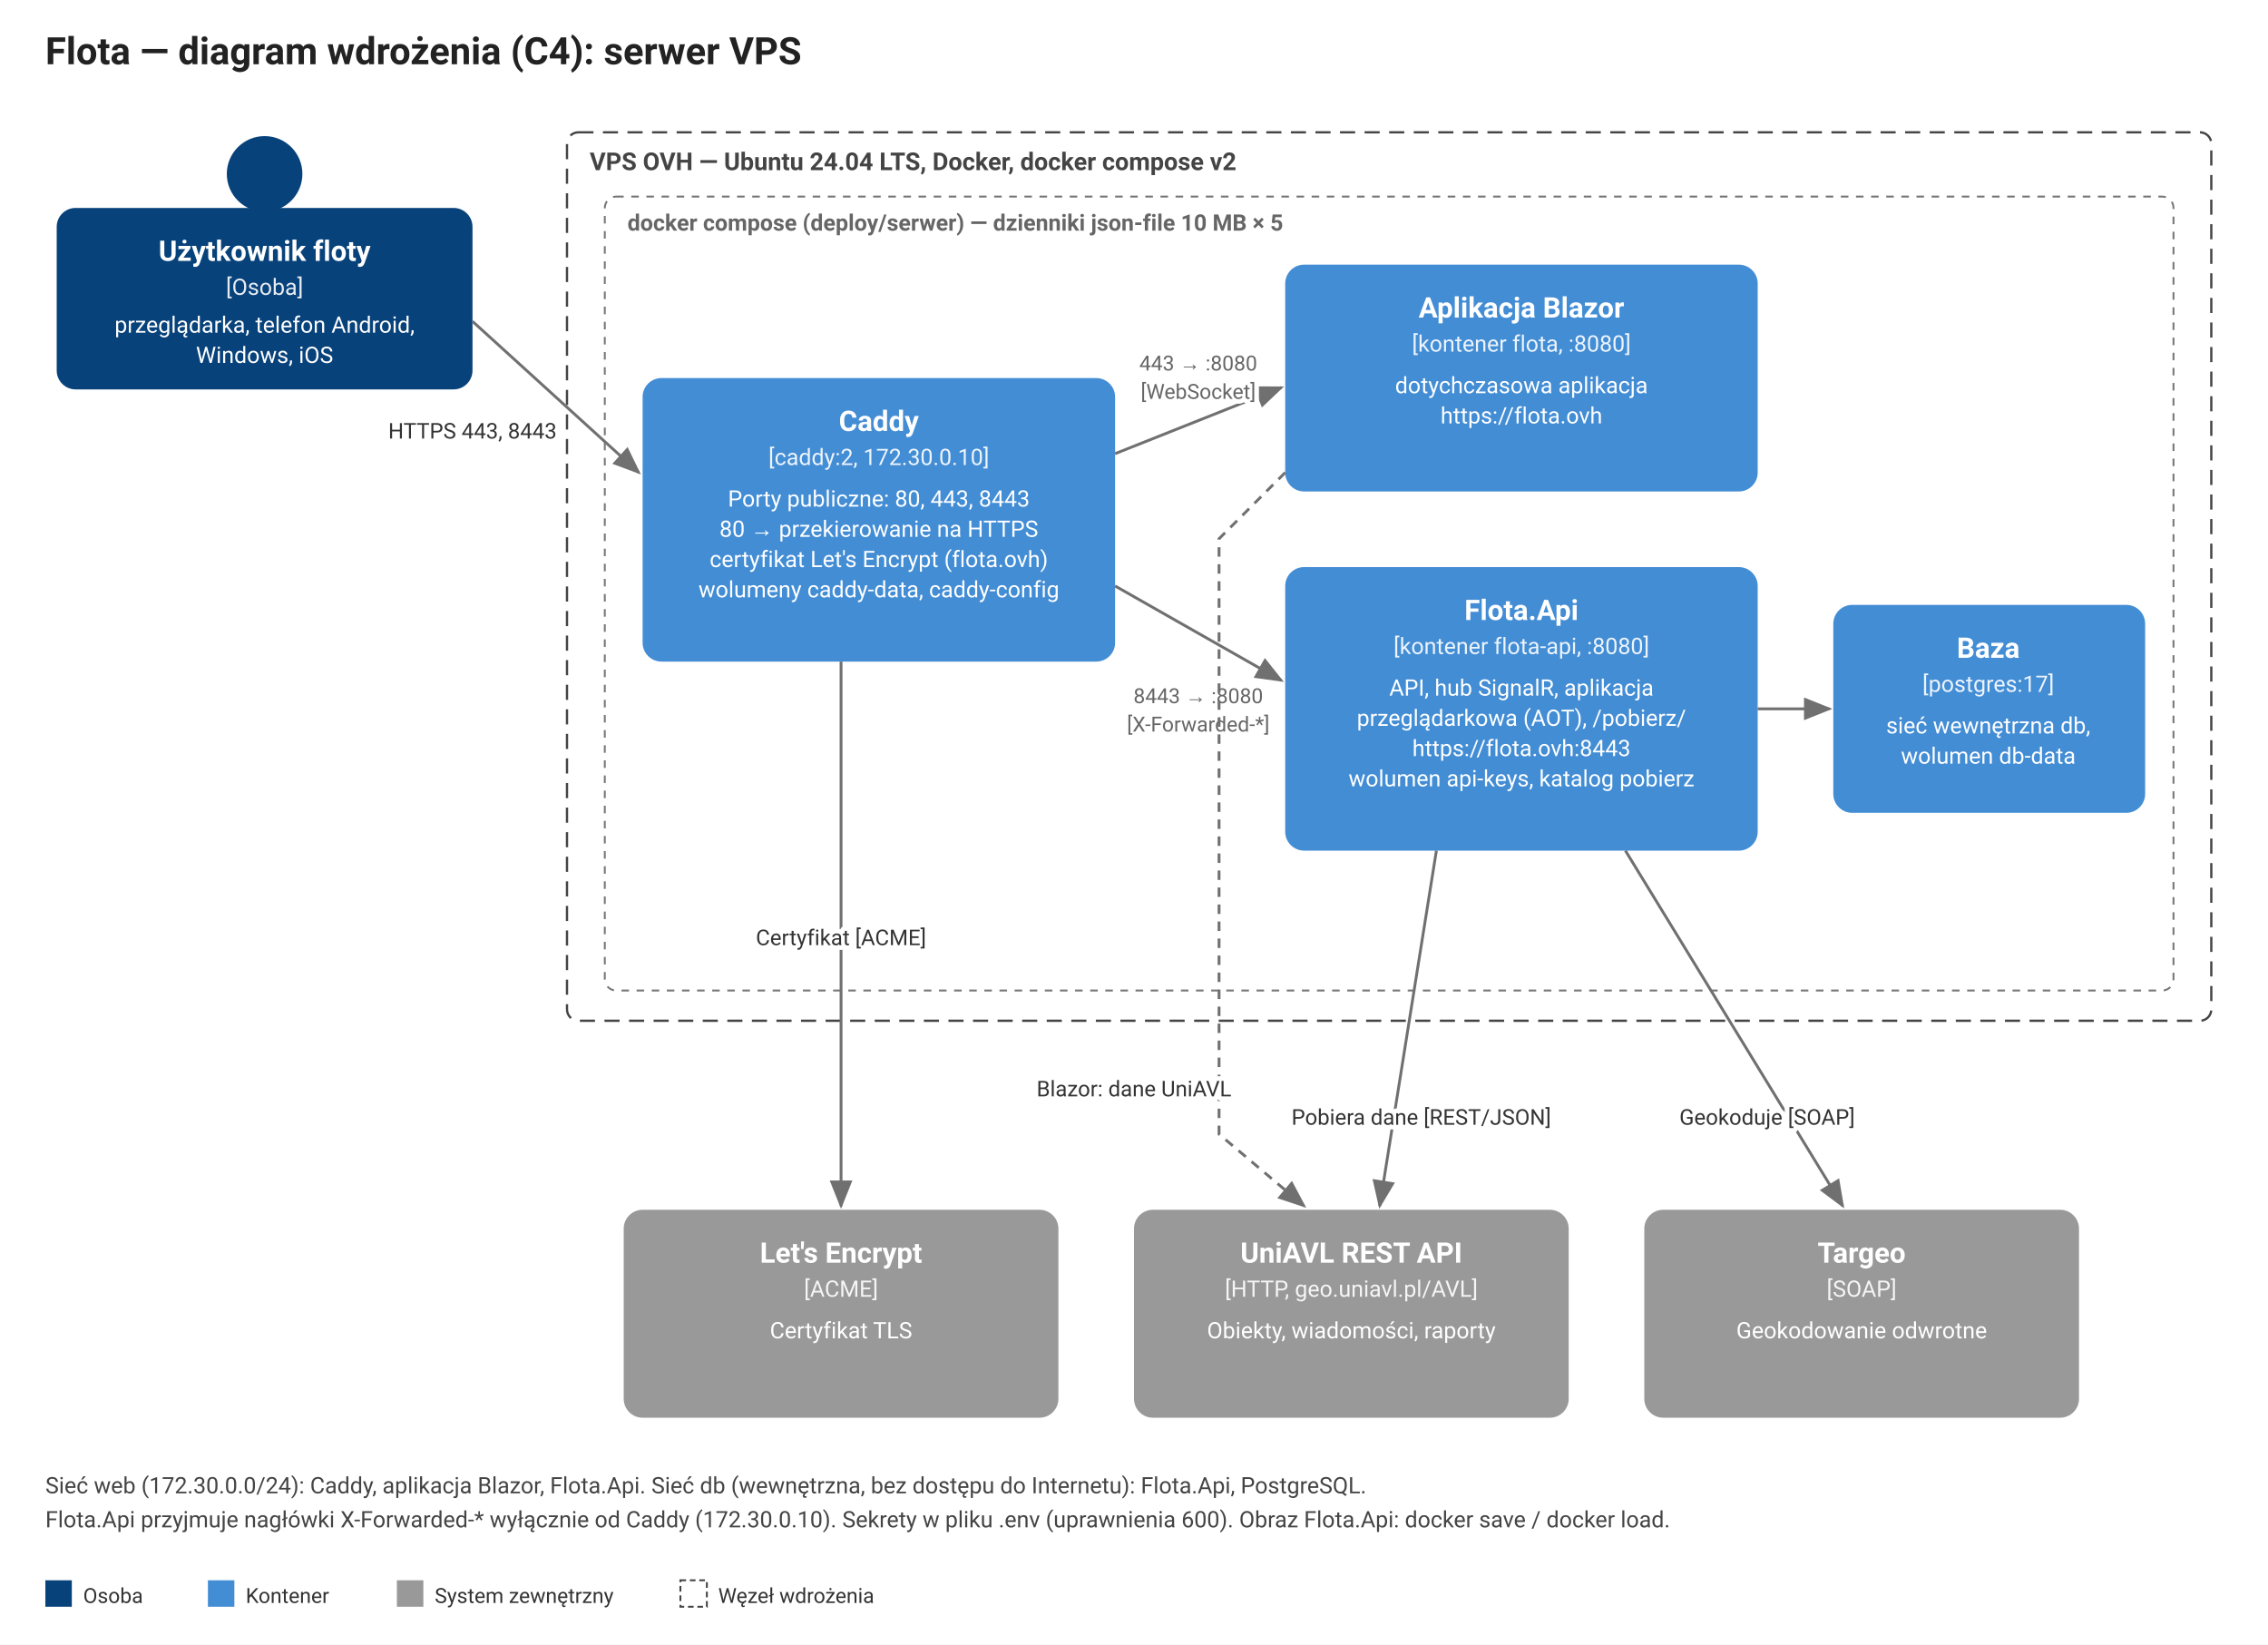
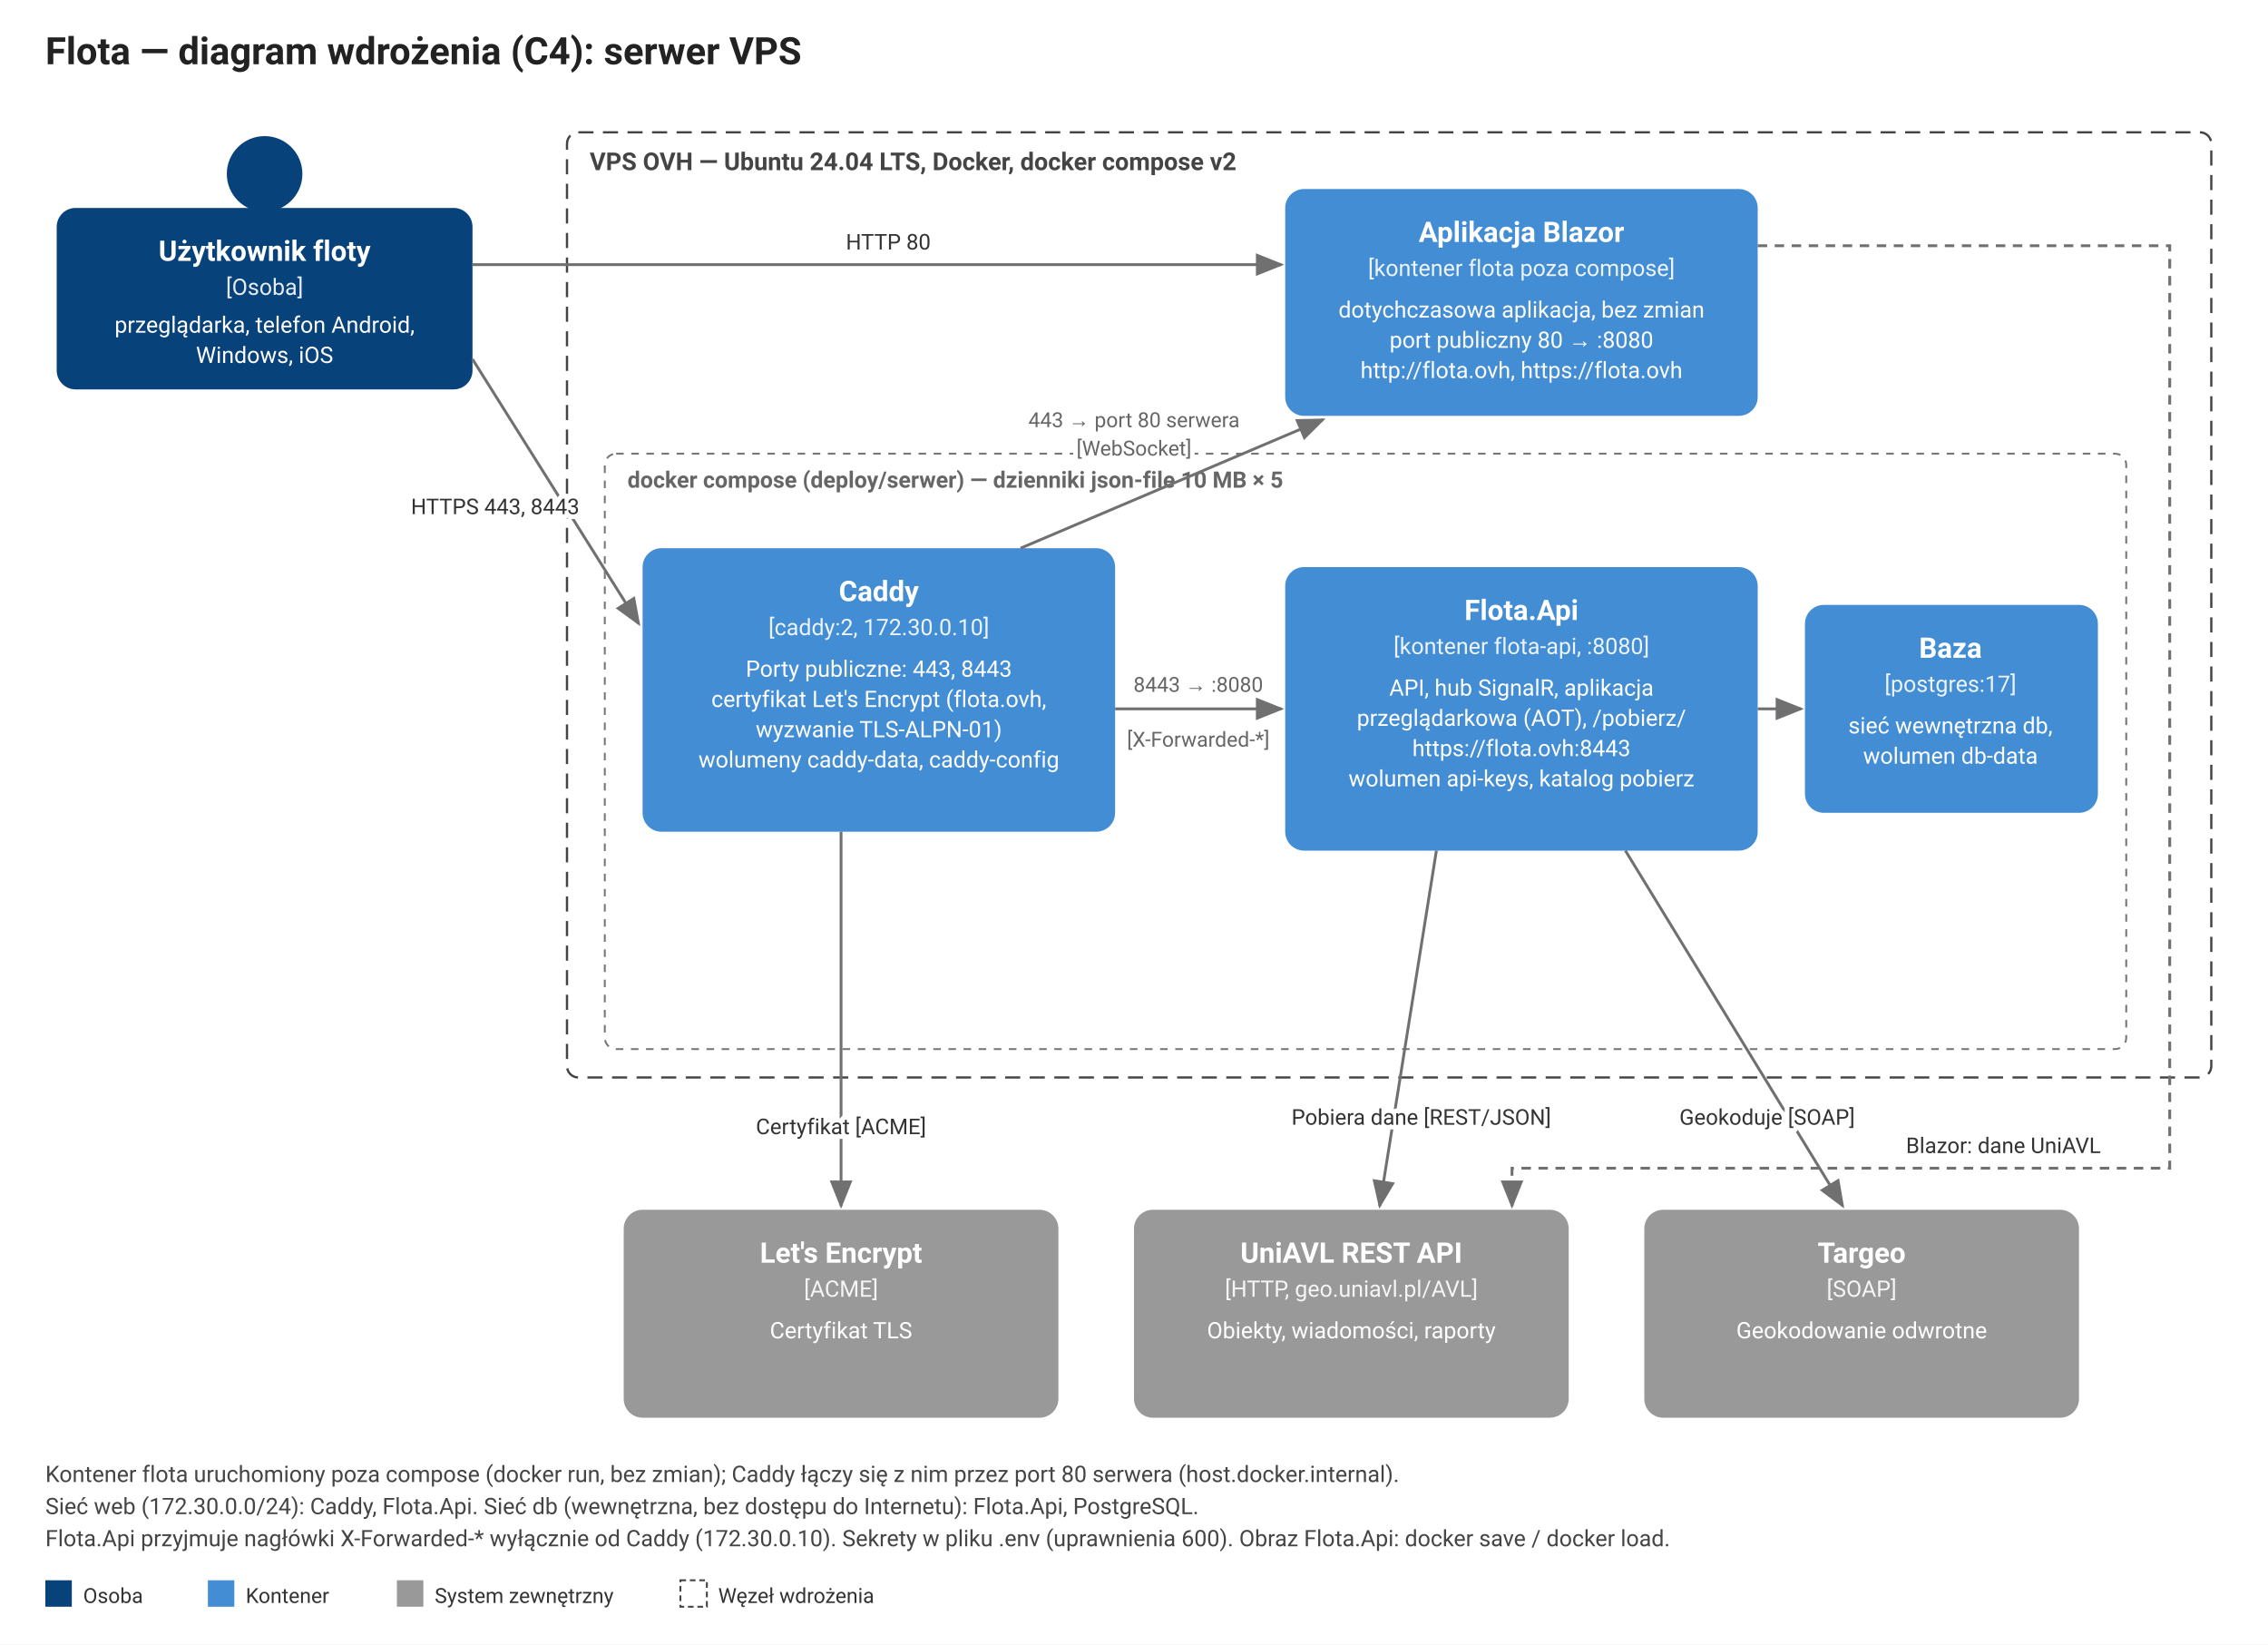
<svg xmlns="http://www.w3.org/2000/svg" width="1200" height="870" viewBox="0 0 1200 870" font-family="Segoe UI, Roboto, Arial, sans-serif">
  <defs>
    <marker id="a" markerWidth="10" markerHeight="8" refX="9" refY="4" orient="auto">
      <path d="M0,0 L10,4 L0,8 z" fill="#707070" />
    </marker>
  </defs>
  <rect width="100%" height="100%" fill="#fff" />
  <text x="24" y="34" font-size="20" font-weight="700" fill="#222">Flota — diagram wdrożenia (C4): serwer VPS</text>
  <circle cx="140" cy="92" r="20" fill="#08427B" />
  <rect x="30" y="110" width="220" height="96" rx="10" fill="#08427B" />
  <text x="140" y="138" text-anchor="middle" font-weight="700" font-size="15" fill="#fff">Użytkownik floty</text>
  <text x="140" y="156" text-anchor="middle" font-size="12" fill="#fff" opacity=".9">[Osoba]</text>
  <text x="140" y="176" text-anchor="middle" font-size="12" fill="#fff">przeglądarka, telefon Android,</text>
  <text x="140" y="192" text-anchor="middle" font-size="12" fill="#fff">Windows, iOS</text>
-   <rect x="300" y="70" width="870" height="470" rx="6" fill="none" stroke="#444" stroke-width="1.2" stroke-dasharray="8 5" />
+   <rect x="300" y="70" width="870" height="500" rx="6" fill="none" stroke="#444" stroke-width="1.2" stroke-dasharray="8 5" />
  <text x="312" y="90" font-size="13" font-weight="700" fill="#444">VPS OVH — Ubuntu 24.04 LTS, Docker, docker compose v2</text>
-   <rect x="320" y="104" width="830" height="420" rx="6" fill="none" stroke="#777" stroke-width="1" stroke-dasharray="4 4" />
-   <text x="332" y="122" font-size="12" font-weight="700" fill="#666">docker compose (deploy/serwer) — dzienniki json-file 10 MB × 5</text>
-   <rect x="340" y="200" width="250" height="150" rx="10" fill="#438DD5" />
-   <text x="465" y="228" text-anchor="middle" font-weight="700" font-size="15" fill="#fff">Caddy</text>
-   <text x="465" y="246" text-anchor="middle" font-size="12" fill="#fff" opacity=".9">[caddy:2, 172.30.0.10]</text>
-   <text x="465" y="268" text-anchor="middle" font-size="12" fill="#fff">Porty publiczne: 80, 443, 8443</text>
-   <text x="465" y="284" text-anchor="middle" font-size="12" fill="#fff">80 → przekierowanie na HTTPS</text>
-   <text x="465" y="300" text-anchor="middle" font-size="12" fill="#fff">certyfikat Let's Encrypt (flota.ovh)</text>
-   <text x="465" y="316" text-anchor="middle" font-size="12" fill="#fff">wolumeny caddy-data, caddy-config</text>
-   <rect x="680" y="140" width="250" height="120" rx="10" fill="#438DD5" />
-   <text x="805" y="168" text-anchor="middle" font-weight="700" font-size="15" fill="#fff">Aplikacja Blazor</text>
-   <text x="805" y="186" text-anchor="middle" font-size="12" fill="#fff" opacity=".9">[kontener flota, :8080]</text>
-   <text x="805" y="208" text-anchor="middle" font-size="12" fill="#fff">dotychczasowa aplikacja</text>
-   <text x="805" y="224" text-anchor="middle" font-size="12" fill="#fff">https://flota.ovh</text>
+   <rect x="320" y="240" width="805" height="315" rx="6" fill="none" stroke="#777" stroke-width="1" stroke-dasharray="4 4" />
+   <text x="332" y="258" font-size="12" font-weight="700" fill="#666">docker compose (deploy/serwer) — dzienniki json-file 10 MB × 5</text>
+   <rect x="340" y="290" width="250" height="150" rx="10" fill="#438DD5" />
+   <text x="465" y="318" text-anchor="middle" font-weight="700" font-size="15" fill="#fff">Caddy</text>
+   <text x="465" y="336" text-anchor="middle" font-size="12" fill="#fff" opacity=".9">[caddy:2, 172.30.0.10]</text>
+   <text x="465" y="358" text-anchor="middle" font-size="12" fill="#fff">Porty publiczne: 443, 8443</text>
+   <text x="465" y="374" text-anchor="middle" font-size="12" fill="#fff">certyfikat Let's Encrypt (flota.ovh,</text>
+   <text x="465" y="390" text-anchor="middle" font-size="12" fill="#fff">wyzwanie TLS-ALPN-01)</text>
+   <text x="465" y="406" text-anchor="middle" font-size="12" fill="#fff">wolumeny caddy-data, caddy-config</text>
+   <rect x="680" y="100" width="250" height="120" rx="10" fill="#438DD5" />
+   <text x="805" y="128" text-anchor="middle" font-weight="700" font-size="15" fill="#fff">Aplikacja Blazor</text>
+   <text x="805" y="146" text-anchor="middle" font-size="12" fill="#fff" opacity=".9">[kontener flota poza compose]</text>
+   <text x="805" y="168" text-anchor="middle" font-size="12" fill="#fff">dotychczasowa aplikacja, bez zmian</text>
+   <text x="805" y="184" text-anchor="middle" font-size="12" fill="#fff">port publiczny 80 → :8080</text>
+   <text x="805" y="200" text-anchor="middle" font-size="12" fill="#fff">http://flota.ovh, https://flota.ovh</text>
  <rect x="680" y="300" width="250" height="150" rx="10" fill="#438DD5" />
  <text x="805" y="328" text-anchor="middle" font-weight="700" font-size="15" fill="#fff">Flota.Api</text>
  <text x="805" y="346" text-anchor="middle" font-size="12" fill="#fff" opacity=".9">[kontener flota-api, :8080]</text>
  <text x="805" y="368" text-anchor="middle" font-size="12" fill="#fff">API, hub SignalR, aplikacja</text>
  <text x="805" y="384" text-anchor="middle" font-size="12" fill="#fff">przeglądarkowa (AOT), /pobierz/</text>
  <text x="805" y="400" text-anchor="middle" font-size="12" fill="#fff">https://flota.ovh:8443</text>
  <text x="805" y="416" text-anchor="middle" font-size="12" fill="#fff">wolumen api-keys, katalog pobierz</text>
-   <rect x="970" y="320" width="165" height="110" rx="10" fill="#438DD5" />
-   <text x="1052" y="348" text-anchor="middle" font-weight="700" font-size="15" fill="#fff">Baza</text>
-   <text x="1052" y="366" text-anchor="middle" font-size="12" fill="#fff" opacity=".9">[postgres:17]</text>
-   <text x="1052" y="388" text-anchor="middle" font-size="12" fill="#fff">sieć wewnętrzna db,</text>
-   <text x="1052" y="404" text-anchor="middle" font-size="12" fill="#fff">wolumen db-data</text>
+   <rect x="955" y="320" width="155" height="110" rx="10" fill="#438DD5" />
+   <text x="1032" y="348" text-anchor="middle" font-weight="700" font-size="15" fill="#fff">Baza</text>
+   <text x="1032" y="366" text-anchor="middle" font-size="12" fill="#fff" opacity=".9">[postgres:17]</text>
+   <text x="1032" y="388" text-anchor="middle" font-size="12" fill="#fff">sieć wewnętrzna db,</text>
+   <text x="1032" y="404" text-anchor="middle" font-size="12" fill="#fff">wolumen db-data</text>
  <rect x="330" y="640" width="230" height="110" rx="10" fill="#999999" />
  <text x="445" y="668" text-anchor="middle" font-weight="700" font-size="15" fill="#fff">Let's Encrypt</text>
  <text x="445" y="686" text-anchor="middle" font-size="12" fill="#fff" opacity=".9">[ACME]</text>
  <text x="445" y="708" text-anchor="middle" font-size="12" fill="#fff">Certyfikat TLS</text>
  <rect x="600" y="640" width="230" height="110" rx="10" fill="#999999" />
  <text x="715" y="668" text-anchor="middle" font-weight="700" font-size="15" fill="#fff">UniAVL REST API</text>
  <text x="715" y="686" text-anchor="middle" font-size="12" fill="#fff" opacity=".9">[HTTP, geo.uniavl.pl/AVL]</text>
  <text x="715" y="708" text-anchor="middle" font-size="12" fill="#fff">Obiekty, wiadomości, raporty</text>
  <rect x="870" y="640" width="230" height="110" rx="10" fill="#999999" />
  <text x="985" y="668" text-anchor="middle" font-weight="700" font-size="15" fill="#fff">Targeo</text>
  <text x="985" y="686" text-anchor="middle" font-size="12" fill="#fff" opacity=".9">[SOAP]</text>
  <text x="985" y="708" text-anchor="middle" font-size="12" fill="#fff">Geokodowanie odwrotne</text>
-   <line x1="250" y1="170" x2="338" y2="250" stroke="#707070" stroke-width="1.5" marker-end="url(#a)" />
-   <text x="250" y="232" text-anchor="middle" font-size="11.5" fill="#fff" stroke="#fff" stroke-width="5" stroke-linejoin="round">HTTPS 443, 8443</text>
-   <text x="250" y="232" text-anchor="middle" font-size="11.5" fill="#333">HTTPS 443, 8443</text>
-   <line x1="590" y1="240" x2="678" y2="205" stroke="#707070" stroke-width="1.5" marker-end="url(#a)" />
-   <text x="634" y="196" text-anchor="middle" font-size="11" fill="#fff" stroke="#fff" stroke-width="5" stroke-linejoin="round">443 → :8080</text>
-   <text x="634" y="196" text-anchor="middle" font-size="11" fill="#666">443 → :8080</text>
-   <text x="634" y="211" text-anchor="middle" font-size="11" fill="#fff" stroke="#fff" stroke-width="5" stroke-linejoin="round">[WebSocket]</text>
-   <text x="634" y="211" text-anchor="middle" font-size="11" fill="#666">[WebSocket]</text>
-   <line x1="590" y1="310" x2="678" y2="360" stroke="#707070" stroke-width="1.5" marker-end="url(#a)" />
-   <text x="634" y="372" text-anchor="middle" font-size="11" fill="#fff" stroke="#fff" stroke-width="5" stroke-linejoin="round">8443 → :8080</text>
-   <text x="634" y="372" text-anchor="middle" font-size="11" fill="#666">8443 → :8080</text>
-   <text x="634" y="387" text-anchor="middle" font-size="11" fill="#fff" stroke="#fff" stroke-width="5" stroke-linejoin="round">[X-Forwarded-*]</text>
-   <text x="634" y="387" text-anchor="middle" font-size="11" fill="#666">[X-Forwarded-*]</text>
-   <line x1="930" y1="375" x2="968" y2="375" stroke="#707070" stroke-width="1.5" marker-end="url(#a)" />
-   <line x1="445" y1="350" x2="445" y2="638" stroke="#707070" stroke-width="1.5" marker-end="url(#a)" />
-   <text x="445" y="500" text-anchor="middle" font-size="11.5" fill="#fff" stroke="#fff" stroke-width="5" stroke-linejoin="round">Certyfikat [ACME]</text>
-   <text x="445" y="500" text-anchor="middle" font-size="11.5" fill="#333">Certyfikat [ACME]</text>
+   <line x1="250" y1="140" x2="678" y2="140" stroke="#707070" stroke-width="1.5" marker-end="url(#a)" />
+   <text x="470" y="132" text-anchor="middle" font-size="11.5" fill="#fff" stroke="#fff" stroke-width="5" stroke-linejoin="round">HTTP 80</text>
+   <text x="470" y="132" text-anchor="middle" font-size="11.5" fill="#333">HTTP 80</text>
+   <line x1="250" y1="190" x2="338" y2="330" stroke="#707070" stroke-width="1.5" marker-end="url(#a)" />
+   <text x="262" y="272" text-anchor="middle" font-size="11.5" fill="#fff" stroke="#fff" stroke-width="5" stroke-linejoin="round">HTTPS 443, 8443</text>
+   <text x="262" y="272" text-anchor="middle" font-size="11.5" fill="#333">HTTPS 443, 8443</text>
+   <line x1="540" y1="290" x2="700" y2="222" stroke="#707070" stroke-width="1.5" marker-end="url(#a)" />
+   <text x="600" y="226" text-anchor="middle" font-size="11" fill="#fff" stroke="#fff" stroke-width="5" stroke-linejoin="round">443 → port 80 serwera</text>
+   <text x="600" y="226" text-anchor="middle" font-size="11" fill="#666">443 → port 80 serwera</text>
+   <text x="600" y="241" text-anchor="middle" font-size="11" fill="#fff" stroke="#fff" stroke-width="5" stroke-linejoin="round">[WebSocket]</text>
+   <text x="600" y="241" text-anchor="middle" font-size="11" fill="#666">[WebSocket]</text>
+   <line x1="590" y1="375" x2="678" y2="375" stroke="#707070" stroke-width="1.5" marker-end="url(#a)" />
+   <text x="634" y="366" text-anchor="middle" font-size="11" fill="#fff" stroke="#fff" stroke-width="5" stroke-linejoin="round">8443 → :8080</text>
+   <text x="634" y="366" text-anchor="middle" font-size="11" fill="#666">8443 → :8080</text>
+   <text x="634" y="395" text-anchor="middle" font-size="11" fill="#fff" stroke="#fff" stroke-width="5" stroke-linejoin="round">[X-Forwarded-*]</text>
+   <text x="634" y="395" text-anchor="middle" font-size="11" fill="#666">[X-Forwarded-*]</text>
+   <line x1="930" y1="375" x2="953" y2="375" stroke="#707070" stroke-width="1.5" marker-end="url(#a)" />
+   <line x1="445" y1="440" x2="445" y2="638" stroke="#707070" stroke-width="1.5" marker-end="url(#a)" />
+   <text x="445" y="600" text-anchor="middle" font-size="11.5" fill="#fff" stroke="#fff" stroke-width="5" stroke-linejoin="round">Certyfikat [ACME]</text>
+   <text x="445" y="600" text-anchor="middle" font-size="11.5" fill="#333">Certyfikat [ACME]</text>
  <line x1="760" y1="450" x2="730" y2="638" stroke="#707070" stroke-width="1.5" marker-end="url(#a)" />
  <text x="752" y="595" text-anchor="middle" font-size="11.5" fill="#fff" stroke="#fff" stroke-width="5" stroke-linejoin="round">Pobiera dane [REST/JSON]</text>
  <text x="752" y="595" text-anchor="middle" font-size="11.5" fill="#333">Pobiera dane [REST/JSON]</text>
  <line x1="860" y1="450" x2="975" y2="638" stroke="#707070" stroke-width="1.5" marker-end="url(#a)" />
  <text x="935" y="595" text-anchor="middle" font-size="11.5" fill="#fff" stroke="#fff" stroke-width="5" stroke-linejoin="round">Geokoduje [SOAP]</text>
  <text x="935" y="595" text-anchor="middle" font-size="11.5" fill="#333">Geokoduje [SOAP]</text>
-   <path d="M680,250 L645,285 L645,600 L690,638" fill="none" stroke="#707070" stroke-width="1.5" stroke-dasharray="5 4" marker-end="url(#a)" />
-   <text x="600" y="580" text-anchor="middle" font-size="11.5" fill="#fff" stroke="#fff" stroke-width="5" stroke-linejoin="round">Blazor: dane UniAVL</text>
-   <text x="600" y="580" text-anchor="middle" font-size="11.5" fill="#333">Blazor: dane UniAVL</text>
+   <path d="M930,130 L1148,130 L1148,618 L800,618 L800,638" fill="none" stroke="#707070" stroke-width="1.5" stroke-dasharray="5 4" marker-end="url(#a)" />
+   <text x="1060" y="610" text-anchor="middle" font-size="11.5" fill="#fff" stroke="#fff" stroke-width="5" stroke-linejoin="round">Blazor: dane UniAVL</text>
+   <text x="1060" y="610" text-anchor="middle" font-size="11.5" fill="#333">Blazor: dane UniAVL</text>
  <g font-size="12" fill="#444">
-     <text x="24" y="790">Sieć web (172.30.0.0/24): Caddy, aplikacja Blazor, Flota.Api. Sieć db (wewnętrzna, bez dostępu do Internetu): Flota.Api, PostgreSQL.</text>
-     <text x="24" y="808">Flota.Api przyjmuje nagłówki X-Forwarded-* wyłącznie od Caddy (172.30.0.10). Sekrety w pliku .env (uprawnienia 600). Obraz Flota.Api: docker save / docker load.</text>
+     <text x="24" y="784">Kontener flota uruchomiony poza compose (docker run, bez zmian); Caddy łączy się z nim przez port 80 serwera (host.docker.internal).</text>
+     <text x="24" y="801">Sieć web (172.30.0.0/24): Caddy, Flota.Api. Sieć db (wewnętrzna, bez dostępu do Internetu): Flota.Api, PostgreSQL.</text>
+     <text x="24" y="818">Flota.Api przyjmuje nagłówki X-Forwarded-* wyłącznie od Caddy (172.30.0.10). Sekrety w pliku .env (uprawnienia 600). Obraz Flota.Api: docker save / docker load.</text>
  </g>
  <g font-size="11" fill="#333">
    <rect x="24" y="836" width="14" height="14" fill="#08427B" />
    <text x="44" y="848">Osoba</text>
    <rect x="110" y="836" width="14" height="14" fill="#438DD5" />
    <text x="130" y="848">Kontener</text>
    <rect x="210" y="836" width="14" height="14" fill="#999" />
    <text x="230" y="848">System zewnętrzny</text>
    <rect x="360" y="836" width="14" height="14" fill="#fff" stroke="#444" stroke-dasharray="3 2" />
    <text x="380" y="848">Węzeł wdrożenia</text>
  </g>
</svg>
